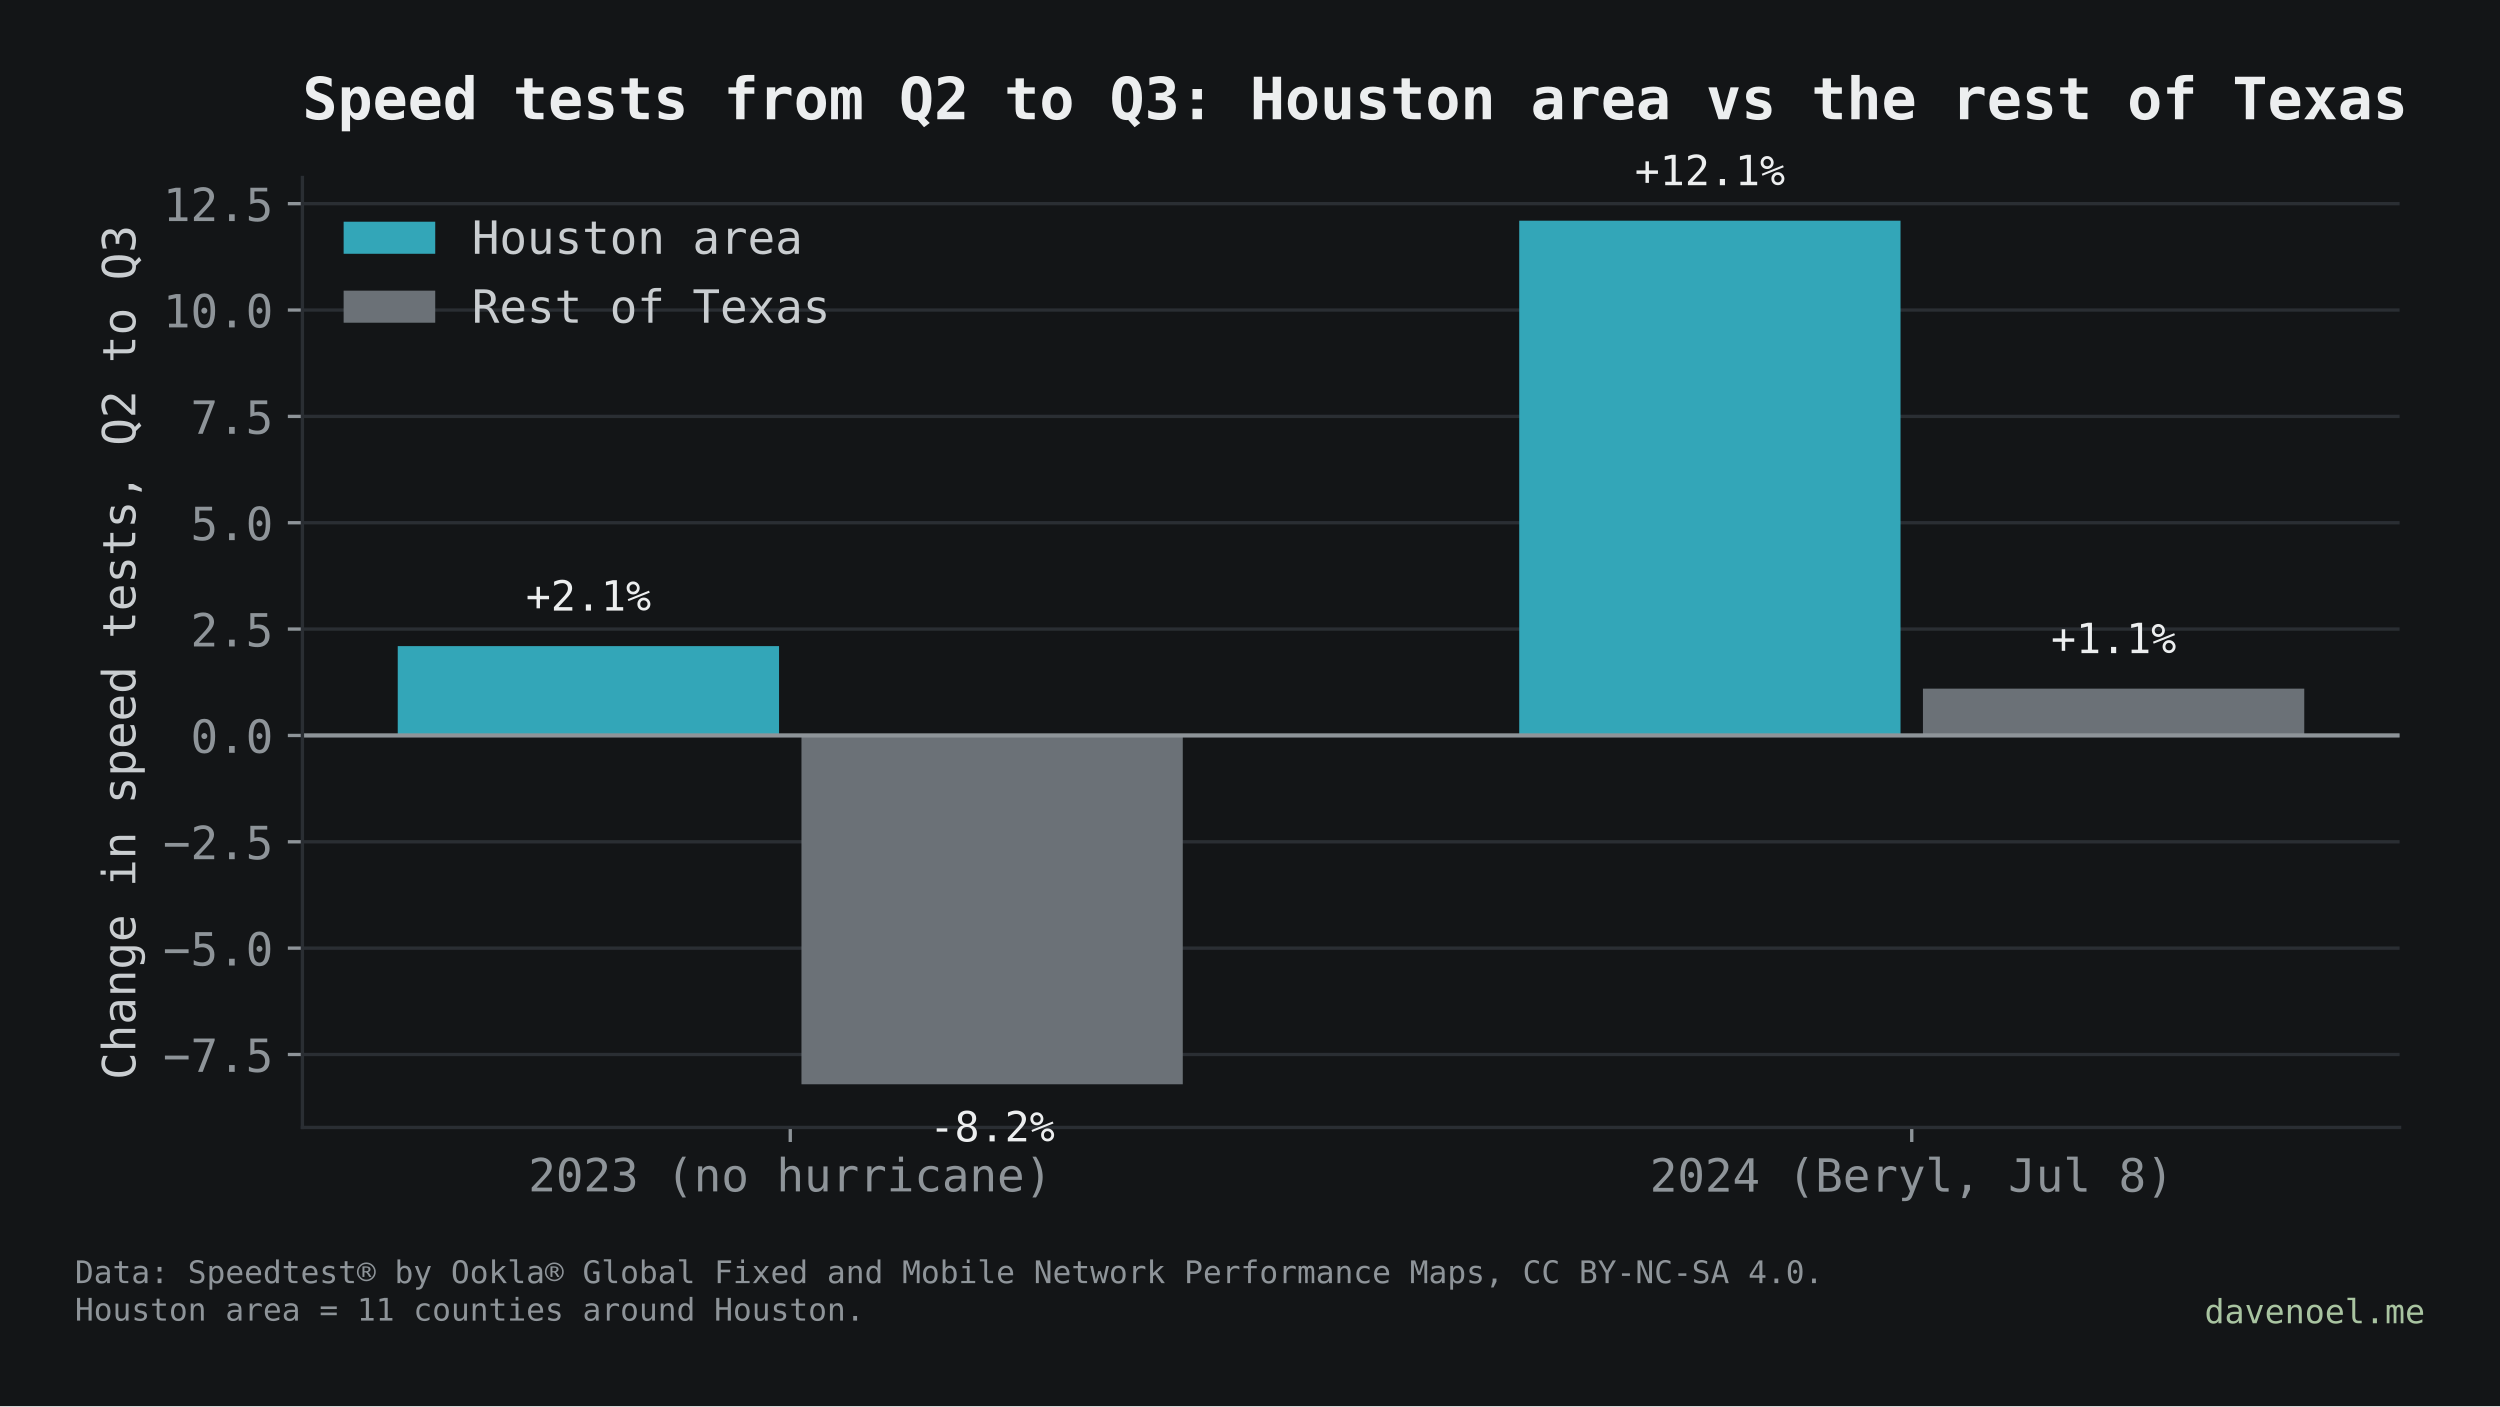
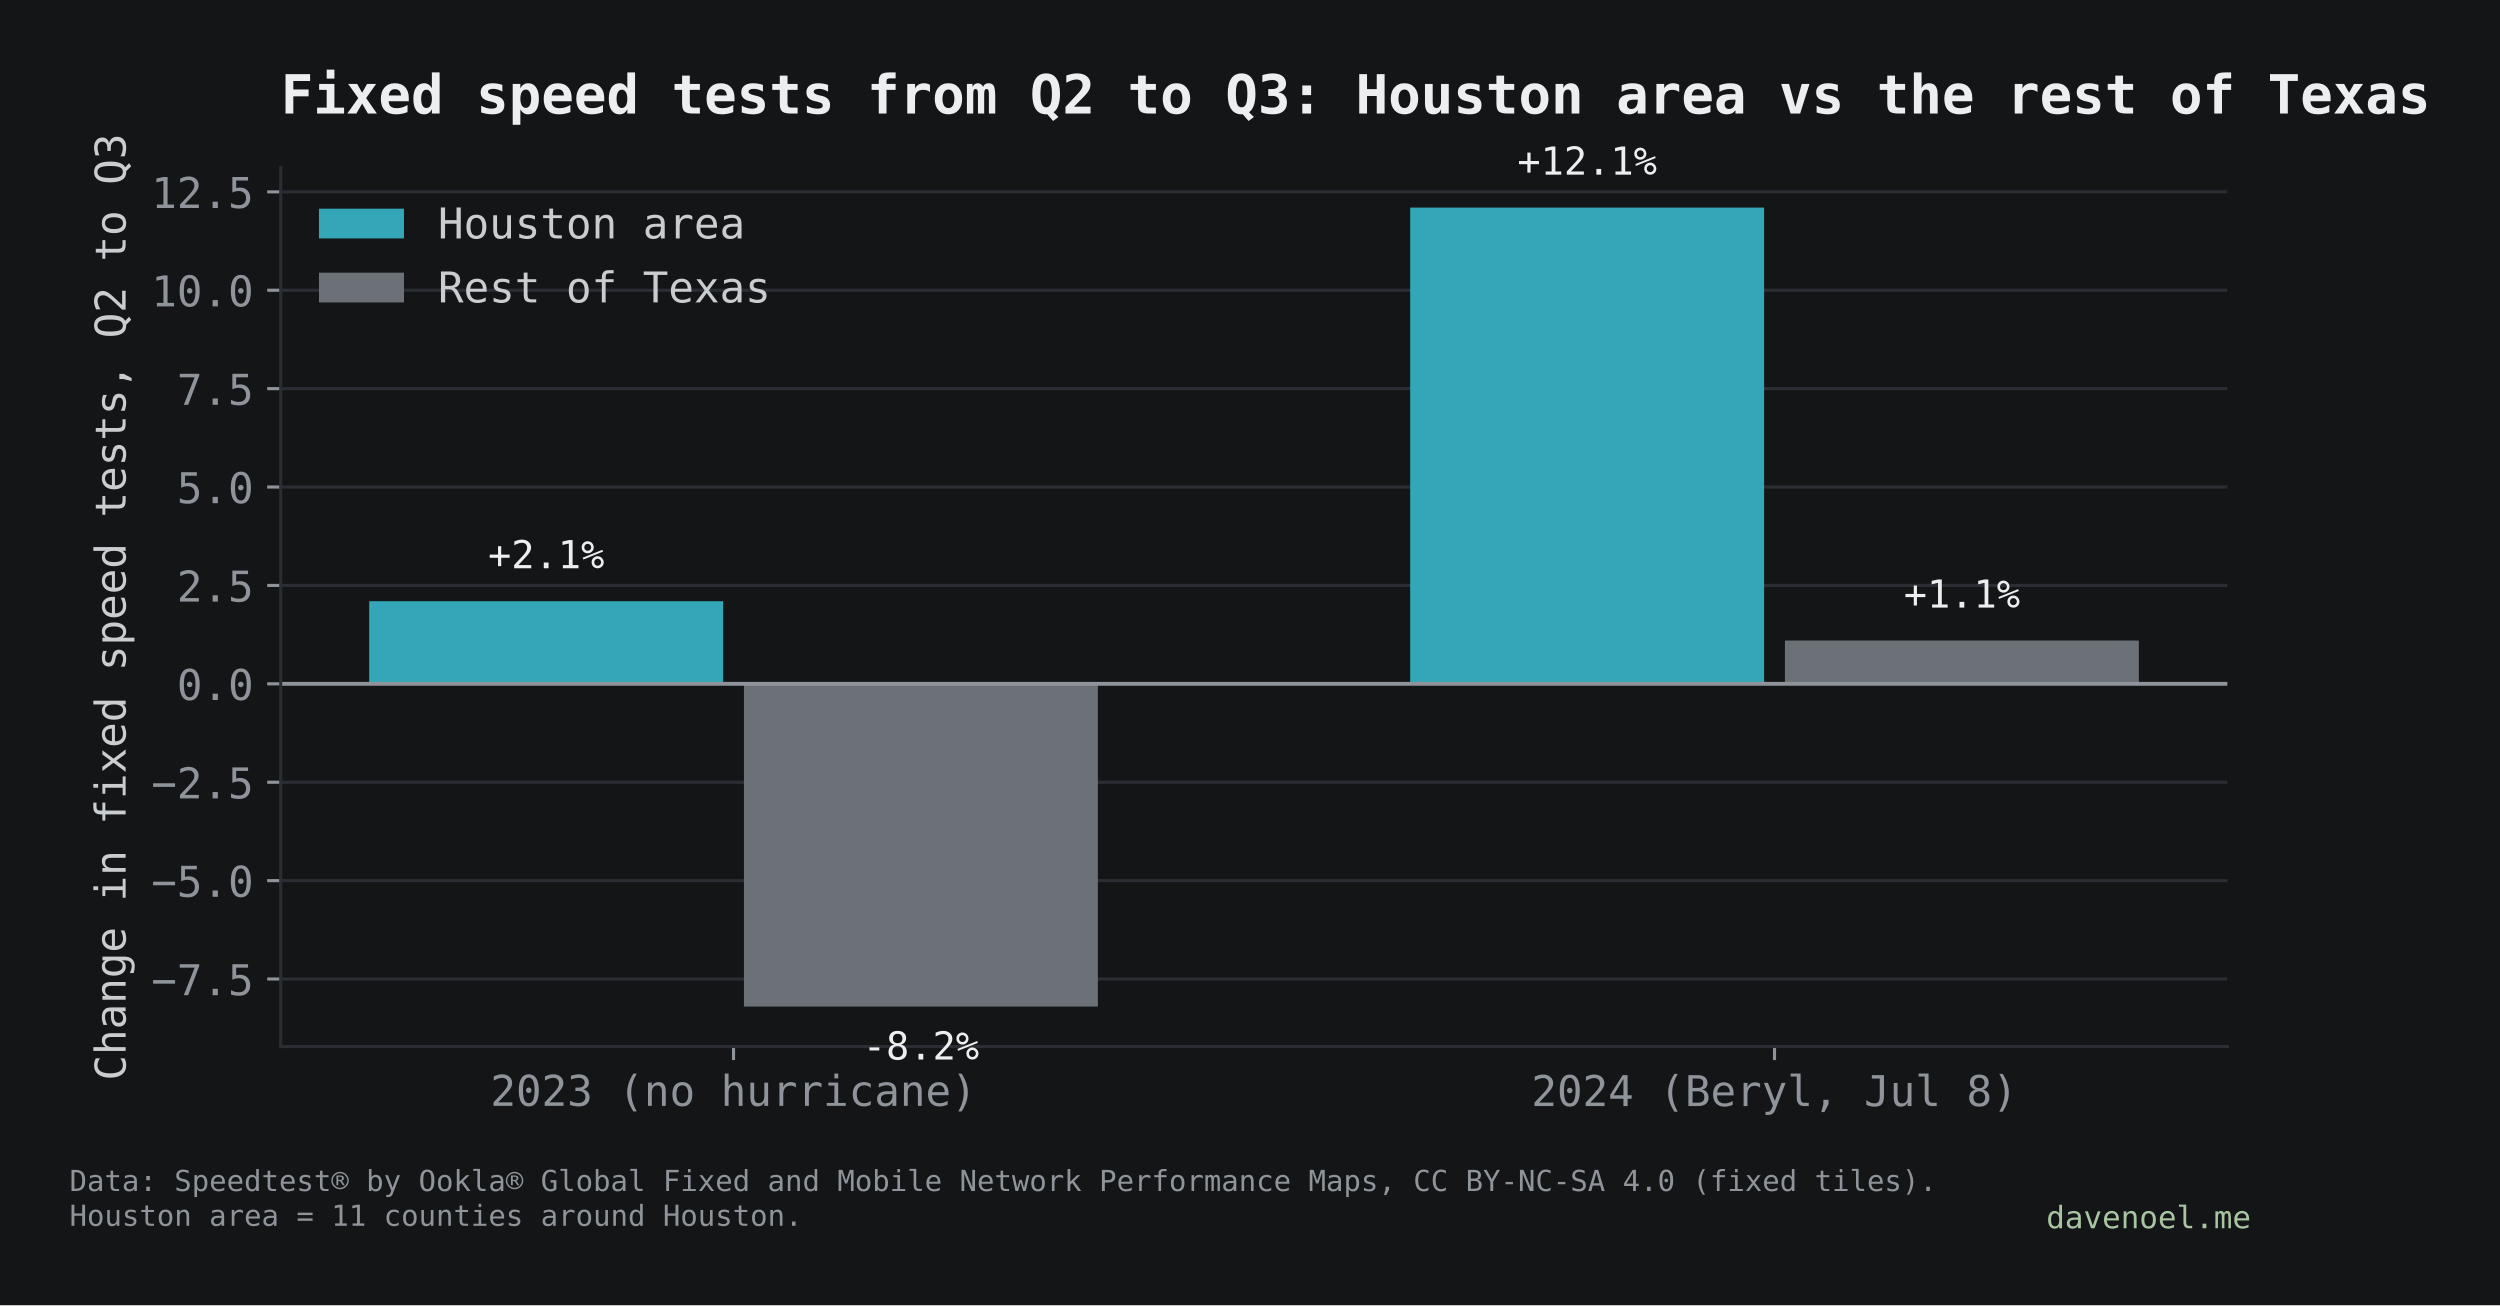
- <svg xmlns="http://www.w3.org/2000/svg" xmlns:xlink="http://www.w3.org/1999/xlink" width="600.48pt" height="337.753pt" viewBox="0 0 600.48 337.753" version="1.1">
+ <svg xmlns="http://www.w3.org/2000/svg" xmlns:xlink="http://www.w3.org/1999/xlink" width="646.914pt" height="337.751pt" viewBox="0 0 646.914 337.751" version="1.1">
  <defs>
    <style type="text/css">*{stroke-linejoin: round; stroke-linecap: butt}</style>
  </defs>
  <g id="figure_1">
    <g id="patch_1">
-       <path d="M 0 337.753  L 600.48 337.753  L 600.48 0  L 0 0  z " style="fill: #131517" />
+       <path d="M 0 337.751  L 646.914 337.751  L 646.914 0  L 0 0  z " style="fill: #131517" />
    </g>
    <g id="axes_1">
      <g id="patch_2">
-         <path d="M 72.638 270.805  L 576.36 270.805  L 576.36 42.638  L 72.638 42.638  z " style="fill: #131517" />
+         <path d="M 72.638 270.803  L 576.36 270.803  L 576.36 43.382  L 72.638 43.382  z " style="fill: #131517" />
      </g>
      <g id="matplotlib.axis_1">
        <g id="xtick_1">
          <g id="line2d_1">
            <defs>
-               <path id="mc4ab31ec17" d="M 0 0  L 0 3.5  " style="stroke: #8e9499; stroke-width: 0.8" />
+               <path id="m45751fad3e" d="M 0 0  L 0 3.5  " style="stroke: #8e9499; stroke-width: 0.8" />
            </defs>
            <g>
-               <use xlink:href="#mc4ab31ec17" x="189.814" y="270.805" style="fill: #8e9499; stroke: #8e9499; stroke-width: 0.8" />
+               <use xlink:href="#m45751fad3e" x="189.814" y="270.803" style="fill: #8e9499; stroke: #8e9499; stroke-width: 0.8" />
            </g>
          </g>
          <g id="text_1">
-             <text style="font-size: 11px; font-family: 'DejaVu Sans Mono'; text-anchor: middle; fill: #8e9499" x="189.814" y="286.164" transform="rotate(-0 189.8136 286.1638)">2023 (no hurricane)</text>
+             <text style="font-size: 11px; font-family: 'DejaVu Sans Mono'; text-anchor: middle; fill: #8e9499" x="189.814" y="286.161" transform="rotate(-0 189.8136 286.1613)">2023 (no hurricane)</text>
          </g>
        </g>
        <g id="xtick_2">
          <g id="line2d_2">
            <g>
-               <use xlink:href="#mc4ab31ec17" x="459.184" y="270.805" style="fill: #8e9499; stroke: #8e9499; stroke-width: 0.8" />
+               <use xlink:href="#m45751fad3e" x="459.184" y="270.803" style="fill: #8e9499; stroke: #8e9499; stroke-width: 0.8" />
            </g>
          </g>
          <g id="text_2">
-             <text style="font-size: 11px; font-family: 'DejaVu Sans Mono'; text-anchor: middle; fill: #8e9499" x="459.184" y="286.222" transform="rotate(-0 459.1839 286.2222)">2024 (Beryl, Jul 8)</text>
+             <text style="font-size: 11px; font-family: 'DejaVu Sans Mono'; text-anchor: middle; fill: #8e9499" x="459.184" y="286.22" transform="rotate(-0 459.1839 286.2197)">2024 (Beryl, Jul 8)</text>
          </g>
        </g>
      </g>
      <g id="matplotlib.axis_2">
        <g id="ytick_1">
          <g id="line2d_3">
-             <path d="M 72.638 253.282  L 576.36 253.282  " clip-path="url(#pdeaae97de4)" style="fill: none; stroke: #2a2e33; stroke-width: 0.8; stroke-linecap: square" />
+             <path d="M 72.638 253.336  L 576.36 253.336  " clip-path="url(#pc4b480c5aa)" style="fill: none; stroke: #2a2e33; stroke-width: 0.8; stroke-linecap: square" />
          </g>
          <g id="line2d_4">
            <defs>
-               <path id="mc4fb3b4cc7" d="M 0 0  L -3.5 0  " style="stroke: #8e9499; stroke-width: 0.8" />
+               <path id="m657aa3c9c5" d="M 0 0  L -3.5 0  " style="stroke: #8e9499; stroke-width: 0.8" />
            </defs>
            <g>
-               <use xlink:href="#mc4fb3b4cc7" x="72.638" y="253.282" style="fill: #8e9499; stroke: #8e9499; stroke-width: 0.8" />
+               <use xlink:href="#m657aa3c9c5" x="72.638" y="253.336" style="fill: #8e9499; stroke: #8e9499; stroke-width: 0.8" />
            </g>
          </g>
          <g id="text_3">
-             <text style="font-size: 11px; font-family: 'DejaVu Sans Mono'; text-anchor: end; fill: #8e9499" x="65.638" y="257.46" transform="rotate(-0 65.63758 257.4603)">−7.5</text>
+             <text style="font-size: 11px; font-family: 'DejaVu Sans Mono'; text-anchor: end; fill: #8e9499" x="65.638" y="257.515" transform="rotate(-0 65.63758 257.5152)">−7.5</text>
          </g>
        </g>
        <g id="ytick_2">
          <g id="line2d_5">
-             <path d="M 72.638 227.737  L 576.36 227.737  " clip-path="url(#pdeaae97de4)" style="fill: none; stroke: #2a2e33; stroke-width: 0.8; stroke-linecap: square" />
+             <path d="M 72.638 227.875  L 576.36 227.875  " clip-path="url(#pc4b480c5aa)" style="fill: none; stroke: #2a2e33; stroke-width: 0.8; stroke-linecap: square" />
          </g>
          <g id="line2d_6">
            <g>
-               <use xlink:href="#mc4fb3b4cc7" x="72.638" y="227.737" style="fill: #8e9499; stroke: #8e9499; stroke-width: 0.8" />
+               <use xlink:href="#m657aa3c9c5" x="72.638" y="227.875" style="fill: #8e9499; stroke: #8e9499; stroke-width: 0.8" />
            </g>
          </g>
          <g id="text_4">
-             <text style="font-size: 11px; font-family: 'DejaVu Sans Mono'; text-anchor: end; fill: #8e9499" x="65.638" y="231.915" transform="rotate(-0 65.63758 231.9154)">−5.0</text>
+             <text style="font-size: 11px; font-family: 'DejaVu Sans Mono'; text-anchor: end; fill: #8e9499" x="65.638" y="232.054" transform="rotate(-0 65.63758 232.0537)">−5.0</text>
          </g>
        </g>
        <g id="ytick_3">
          <g id="line2d_7">
-             <path d="M 72.638 202.192  L 576.36 202.192  " clip-path="url(#pdeaae97de4)" style="fill: none; stroke: #2a2e33; stroke-width: 0.8; stroke-linecap: square" />
+             <path d="M 72.638 202.414  L 576.36 202.414  " clip-path="url(#pc4b480c5aa)" style="fill: none; stroke: #2a2e33; stroke-width: 0.8; stroke-linecap: square" />
          </g>
          <g id="line2d_8">
            <g>
-               <use xlink:href="#mc4fb3b4cc7" x="72.638" y="202.192" style="fill: #8e9499; stroke: #8e9499; stroke-width: 0.8" />
+               <use xlink:href="#m657aa3c9c5" x="72.638" y="202.414" style="fill: #8e9499; stroke: #8e9499; stroke-width: 0.8" />
            </g>
          </g>
          <g id="text_5">
-             <text style="font-size: 11px; font-family: 'DejaVu Sans Mono'; text-anchor: end; fill: #8e9499" x="65.638" y="206.37" transform="rotate(-0 65.63758 206.3704)">−2.5</text>
+             <text style="font-size: 11px; font-family: 'DejaVu Sans Mono'; text-anchor: end; fill: #8e9499" x="65.638" y="206.592" transform="rotate(-0 65.63758 206.5923)">−2.5</text>
          </g>
        </g>
        <g id="ytick_4">
          <g id="line2d_9">
-             <path d="M 72.638 176.647  L 576.36 176.647  " clip-path="url(#pdeaae97de4)" style="fill: none; stroke: #2a2e33; stroke-width: 0.8; stroke-linecap: square" />
+             <path d="M 72.638 176.952  L 576.36 176.952  " clip-path="url(#pc4b480c5aa)" style="fill: none; stroke: #2a2e33; stroke-width: 0.8; stroke-linecap: square" />
          </g>
          <g id="line2d_10">
            <g>
-               <use xlink:href="#mc4fb3b4cc7" x="72.638" y="176.647" style="fill: #8e9499; stroke: #8e9499; stroke-width: 0.8" />
+               <use xlink:href="#m657aa3c9c5" x="72.638" y="176.952" style="fill: #8e9499; stroke: #8e9499; stroke-width: 0.8" />
            </g>
          </g>
          <g id="text_6">
-             <text style="font-size: 11px; font-family: 'DejaVu Sans Mono'; text-anchor: end; fill: #8e9499" x="65.638" y="180.825" transform="rotate(-0 65.63758 180.8254)">0.0</text>
+             <text style="font-size: 11px; font-family: 'DejaVu Sans Mono'; text-anchor: end; fill: #8e9499" x="65.638" y="181.131" transform="rotate(-0 65.63758 181.1309)">0.0</text>
          </g>
        </g>
        <g id="ytick_5">
          <g id="line2d_11">
-             <path d="M 72.638 151.102  L 576.36 151.102  " clip-path="url(#pdeaae97de4)" style="fill: none; stroke: #2a2e33; stroke-width: 0.8; stroke-linecap: square" />
+             <path d="M 72.638 151.491  L 576.36 151.491  " clip-path="url(#pc4b480c5aa)" style="fill: none; stroke: #2a2e33; stroke-width: 0.8; stroke-linecap: square" />
          </g>
          <g id="line2d_12">
            <g>
-               <use xlink:href="#mc4fb3b4cc7" x="72.638" y="151.102" style="fill: #8e9499; stroke: #8e9499; stroke-width: 0.8" />
+               <use xlink:href="#m657aa3c9c5" x="72.638" y="151.491" style="fill: #8e9499; stroke: #8e9499; stroke-width: 0.8" />
            </g>
          </g>
          <g id="text_7">
-             <text style="font-size: 11px; font-family: 'DejaVu Sans Mono'; text-anchor: end; fill: #8e9499" x="65.638" y="155.28" transform="rotate(-0 65.63758 155.2805)">2.5</text>
+             <text style="font-size: 11px; font-family: 'DejaVu Sans Mono'; text-anchor: end; fill: #8e9499" x="65.638" y="155.669" transform="rotate(-0 65.63758 155.6695)">2.5</text>
          </g>
        </g>
        <g id="ytick_6">
          <g id="line2d_13">
-             <path d="M 72.638 125.557  L 576.36 125.557  " clip-path="url(#pdeaae97de4)" style="fill: none; stroke: #2a2e33; stroke-width: 0.8; stroke-linecap: square" />
+             <path d="M 72.638 126.029  L 576.36 126.029  " clip-path="url(#pc4b480c5aa)" style="fill: none; stroke: #2a2e33; stroke-width: 0.8; stroke-linecap: square" />
          </g>
          <g id="line2d_14">
            <g>
-               <use xlink:href="#mc4fb3b4cc7" x="72.638" y="125.557" style="fill: #8e9499; stroke: #8e9499; stroke-width: 0.8" />
+               <use xlink:href="#m657aa3c9c5" x="72.638" y="126.029" style="fill: #8e9499; stroke: #8e9499; stroke-width: 0.8" />
            </g>
          </g>
          <g id="text_8">
-             <text style="font-size: 11px; font-family: 'DejaVu Sans Mono'; text-anchor: end; fill: #8e9499" x="65.638" y="129.735" transform="rotate(-0 65.63758 129.7355)">5.0</text>
+             <text style="font-size: 11px; font-family: 'DejaVu Sans Mono'; text-anchor: end; fill: #8e9499" x="65.638" y="130.208" transform="rotate(-0 65.63758 130.208)">5.0</text>
          </g>
        </g>
        <g id="ytick_7">
          <g id="line2d_15">
-             <path d="M 72.638 100.012  L 576.36 100.012  " clip-path="url(#pdeaae97de4)" style="fill: none; stroke: #2a2e33; stroke-width: 0.8; stroke-linecap: square" />
+             <path d="M 72.638 100.568  L 576.36 100.568  " clip-path="url(#pc4b480c5aa)" style="fill: none; stroke: #2a2e33; stroke-width: 0.8; stroke-linecap: square" />
          </g>
          <g id="line2d_16">
            <g>
-               <use xlink:href="#mc4fb3b4cc7" x="72.638" y="100.012" style="fill: #8e9499; stroke: #8e9499; stroke-width: 0.8" />
+               <use xlink:href="#m657aa3c9c5" x="72.638" y="100.568" style="fill: #8e9499; stroke: #8e9499; stroke-width: 0.8" />
            </g>
          </g>
          <g id="text_9">
-             <text style="font-size: 11px; font-family: 'DejaVu Sans Mono'; text-anchor: end; fill: #8e9499" x="65.638" y="104.191" transform="rotate(-0 65.63758 104.1905)">7.5</text>
+             <text style="font-size: 11px; font-family: 'DejaVu Sans Mono'; text-anchor: end; fill: #8e9499" x="65.638" y="104.747" transform="rotate(-0 65.63758 104.7466)">7.5</text>
          </g>
        </g>
        <g id="ytick_8">
          <g id="line2d_17">
-             <path d="M 72.638 74.467  L 576.36 74.467  " clip-path="url(#pdeaae97de4)" style="fill: none; stroke: #2a2e33; stroke-width: 0.8; stroke-linecap: square" />
+             <path d="M 72.638 75.106  L 576.36 75.106  " clip-path="url(#pc4b480c5aa)" style="fill: none; stroke: #2a2e33; stroke-width: 0.8; stroke-linecap: square" />
          </g>
          <g id="line2d_18">
            <g>
-               <use xlink:href="#mc4fb3b4cc7" x="72.638" y="74.467" style="fill: #8e9499; stroke: #8e9499; stroke-width: 0.8" />
+               <use xlink:href="#m657aa3c9c5" x="72.638" y="75.106" style="fill: #8e9499; stroke: #8e9499; stroke-width: 0.8" />
            </g>
          </g>
          <g id="text_10">
-             <text style="font-size: 11px; font-family: 'DejaVu Sans Mono'; text-anchor: end; fill: #8e9499" x="65.638" y="78.646" transform="rotate(-0 65.63758 78.64555)">10.0</text>
+             <text style="font-size: 11px; font-family: 'DejaVu Sans Mono'; text-anchor: end; fill: #8e9499" x="65.638" y="79.285" transform="rotate(-0 65.63758 79.28521)">10.0</text>
          </g>
        </g>
        <g id="ytick_9">
          <g id="line2d_19">
-             <path d="M 72.638 48.922  L 576.36 48.922  " clip-path="url(#pdeaae97de4)" style="fill: none; stroke: #2a2e33; stroke-width: 0.8; stroke-linecap: square" />
+             <path d="M 72.638 49.645  L 576.36 49.645  " clip-path="url(#pc4b480c5aa)" style="fill: none; stroke: #2a2e33; stroke-width: 0.8; stroke-linecap: square" />
          </g>
          <g id="line2d_20">
            <g>
-               <use xlink:href="#mc4fb3b4cc7" x="72.638" y="48.922" style="fill: #8e9499; stroke: #8e9499; stroke-width: 0.8" />
+               <use xlink:href="#m657aa3c9c5" x="72.638" y="49.645" style="fill: #8e9499; stroke: #8e9499; stroke-width: 0.8" />
            </g>
          </g>
          <g id="text_11">
-             <text style="font-size: 11px; font-family: 'DejaVu Sans Mono'; text-anchor: end; fill: #8e9499" x="65.638" y="53.101" transform="rotate(-0 65.63758 53.10059)">12.5</text>
+             <text style="font-size: 11px; font-family: 'DejaVu Sans Mono'; text-anchor: end; fill: #8e9499" x="65.638" y="53.824" transform="rotate(-0 65.63758 53.82378)">12.5</text>
          </g>
        </g>
        <g id="text_12">
-           <text style="font-size: 11px; font-family: 'DejaVu Sans Mono'; text-anchor: middle; fill: #c9cdd0" x="32.506" y="156.722" transform="rotate(-90 32.50563 156.7216)">Change in speed tests, Q2 to Q3</text>
+           <text style="font-size: 11px; font-family: 'DejaVu Sans Mono'; text-anchor: middle; fill: #c9cdd0" x="32.506" y="157.092" transform="rotate(-90 32.50563 157.0923)">Change in fixed speed tests, Q2 to Q3</text>
        </g>
      </g>
      <g id="patch_3">
-         <path d="M 95.534 176.647  L 187.12 176.647  L 187.12 155.189  L 95.534 155.189  z " clip-path="url(#pdeaae97de4)" style="fill: #33a6b8" />
+         <path d="M 95.534 176.952  L 187.12 176.952  L 187.12 155.565  L 95.534 155.565  z " clip-path="url(#pc4b480c5aa)" style="fill: #33a6b8" />
      </g>
      <g id="patch_4">
-         <path d="M 364.904 176.647  L 456.49 176.647  L 456.49 53.009  L 364.904 53.009  z " clip-path="url(#pdeaae97de4)" style="fill: #33a6b8" />
+         <path d="M 364.904 176.952  L 456.49 176.952  L 456.49 53.719  L 364.904 53.719  z " clip-path="url(#pc4b480c5aa)" style="fill: #33a6b8" />
      </g>
      <g id="patch_5">
-         <path d="M 192.507 176.647  L 284.093 176.647  L 284.093 260.434  L 192.507 260.434  z " clip-path="url(#pdeaae97de4)" style="fill: #6b7177" />
+         <path d="M 192.507 176.952  L 284.093 176.952  L 284.093 260.466  L 192.507 260.466  z " clip-path="url(#pc4b480c5aa)" style="fill: #6b7177" />
      </g>
      <g id="patch_6">
-         <path d="M 461.878 176.647  L 553.464 176.647  L 553.464 165.407  L 461.878 165.407  z " clip-path="url(#pdeaae97de4)" style="fill: #6b7177" />
+         <path d="M 461.878 176.952  L 553.464 176.952  L 553.464 165.749  L 461.878 165.749  z " clip-path="url(#pc4b480c5aa)" style="fill: #6b7177" />
      </g>
      <g id="line2d_21">
-         <path d="M 72.638 176.647  L 576.36 176.647  " clip-path="url(#pdeaae97de4)" style="fill: none; stroke: #8e9499; stroke-linecap: square" />
+         <path d="M 72.638 176.952  L 576.36 176.952  " clip-path="url(#pc4b480c5aa)" style="fill: none; stroke: #8e9499; stroke-linecap: square" />
      </g>
      <g id="patch_7">
-         <path d="M 72.638 270.805  L 72.638 42.638  " style="fill: none; stroke: #2a2e33; stroke-width: 0.8; stroke-linejoin: miter; stroke-linecap: square" />
+         <path d="M 72.638 270.803  L 72.638 43.382  " style="fill: none; stroke: #2a2e33; stroke-width: 0.8; stroke-linejoin: miter; stroke-linecap: square" />
      </g>
      <g id="patch_8">
-         <path d="M 72.638 270.805  L 576.36 270.805  " style="fill: none; stroke: #2a2e33; stroke-width: 0.8; stroke-linejoin: miter; stroke-linecap: square" />
+         <path d="M 72.638 270.803  L 576.36 270.803  " style="fill: none; stroke: #2a2e33; stroke-width: 0.8; stroke-linejoin: miter; stroke-linecap: square" />
      </g>
      <g id="text_13">
-         <text style="font-size: 10px; font-family: 'DejaVu Sans Mono'; text-anchor: middle; fill: #eceeef" x="141.327" y="146.656" transform="rotate(-0 141.327 146.6558)">+2.1%</text>
+         <text style="font-size: 10px; font-family: 'DejaVu Sans Mono'; text-anchor: middle; fill: #eceeef" x="141.327" y="147.052" transform="rotate(-0 141.327 147.0515)">+2.1%</text>
      </g>
      <g id="text_14">
-         <text style="font-size: 10px; font-family: 'DejaVu Sans Mono'; text-anchor: middle; fill: #eceeef" x="410.697" y="44.476" transform="rotate(-0 410.6973 44.47593)">+12.1%</text>
+         <text style="font-size: 10px; font-family: 'DejaVu Sans Mono'; text-anchor: middle; fill: #eceeef" x="410.697" y="45.206" transform="rotate(-0 410.6973 45.20582)">+12.1%</text>
      </g>
      <g id="text_15">
-         <text style="font-size: 10px; font-family: 'DejaVu Sans Mono'; text-anchor: middle; fill: #eceeef" x="238.3" y="274.163" transform="rotate(-0 238.3003 274.1627)">-8.2%</text>
+         <text style="font-size: 10px; font-family: 'DejaVu Sans Mono'; text-anchor: middle; fill: #eceeef" x="238.3" y="274.174" transform="rotate(-0 238.3003 274.174)">-8.2%</text>
      </g>
      <g id="text_16">
-         <text style="font-size: 10px; font-family: 'DejaVu Sans Mono'; text-anchor: middle; fill: #eceeef" x="507.671" y="156.874" transform="rotate(-0 507.6706 156.8738)">+1.1%</text>
+         <text style="font-size: 10px; font-family: 'DejaVu Sans Mono'; text-anchor: middle; fill: #eceeef" x="507.671" y="157.236" transform="rotate(-0 507.6706 157.2361)">+1.1%</text>
      </g>
      <g id="text_17">
-         <text style="font-weight: 700; font-size: 14px; font-family: 'DejaVu Sans Mono'; text-anchor: start; fill: #eceeef" x="72.638" y="28.638" transform="rotate(-0 72.63758 28.63781)">Speed tests from Q2 to Q3: Houston area vs the rest of Texas</text>
+         <text style="font-weight: 700; font-size: 14px; font-family: 'DejaVu Sans Mono'; text-anchor: start; fill: #eceeef" x="72.638" y="29.382" transform="rotate(-0 72.63758 29.38156)">Fixed speed tests from Q2 to Q3: Houston area vs the rest of Texas</text>
      </g>
      <g id="legend_1">
        <g id="patch_9">
-           <path d="M 82.538 60.955  L 104.538 60.955  L 104.538 53.255  L 82.538 53.255  z " style="fill: #33a6b8" />
+           <path d="M 82.538 61.698  L 104.538 61.698  L 104.538 53.998  L 82.538 53.998  z " style="fill: #33a6b8" />
        </g>
        <g id="text_18">
-           <text style="font-size: 11px; font-family: 'DejaVu Sans Mono'; text-anchor: start; fill: #c9cdd0" x="113.338" y="60.955" transform="rotate(-0 113.3376 60.95453)">Houston area</text>
+           <text style="font-size: 11px; font-family: 'DejaVu Sans Mono'; text-anchor: start; fill: #c9cdd0" x="113.338" y="61.698" transform="rotate(-0 113.3376 61.69828)">Houston area</text>
        </g>
        <g id="patch_10">
-           <path d="M 82.538 77.514  L 104.538 77.514  L 104.538 69.814  L 82.538 69.814  z " style="fill: #6b7177" />
+           <path d="M 82.538 78.258  L 104.538 78.258  L 104.538 70.558  L 82.538 70.558  z " style="fill: #6b7177" />
        </g>
        <g id="text_19">
-           <text style="font-size: 11px; font-family: 'DejaVu Sans Mono'; text-anchor: start; fill: #c9cdd0" x="113.338" y="77.514" transform="rotate(-0 113.3376 77.51383)">Rest of Texas</text>
+           <text style="font-size: 11px; font-family: 'DejaVu Sans Mono'; text-anchor: start; fill: #c9cdd0" x="113.338" y="78.258" transform="rotate(-0 113.3376 78.25758)">Rest of Texas</text>
        </g>
      </g>
    </g>
    <g id="text_20">
-       <text style="font-size: 7.5px; font-family: 'DejaVu Sans Mono'; fill: #8e9499" transform="translate(18 308.1986)">Data: Speedtest® by Ookla® Global Fixed and Mobile Network Performance Maps, CC BY-NC-SA 4.0.</text>
-       <text style="font-size: 7.5px; font-family: 'DejaVu Sans Mono'; fill: #8e9499" transform="translate(18 317.2006)">Houston area = 11 counties around Houston.</text>
+       <text style="font-size: 7.5px; font-family: 'DejaVu Sans Mono'; fill: #8e9499" transform="translate(18 308.1961)">Data: Speedtest® by Ookla® Global Fixed and Mobile Network Performance Maps, CC BY-NC-SA 4.0 (fixed tiles).</text>
+       <text style="font-size: 7.5px; font-family: 'DejaVu Sans Mono'; fill: #8e9499" transform="translate(18 317.1981)">Houston area = 11 counties around Houston.</text>
    </g>
    <g id="text_21">
-       <text style="font-size: 8px; font-family: 'DejaVu Sans Mono'; text-anchor: end; fill: #a9c4a1" x="582.48" y="317.831" transform="rotate(-0 582.48 317.8312)">davenoel.me</text>
+       <text style="font-size: 8px; font-family: 'DejaVu Sans Mono'; text-anchor: end; fill: #a9c4a1" x="582.48" y="317.829" transform="rotate(-0 582.48 317.8287)">davenoel.me</text>
    </g>
  </g>
  <defs>
-     <clipPath id="pdeaae97de4">
-       <rect x="72.638" y="42.638" width="503.722" height="228.168" />
+     <clipPath id="pc4b480c5aa">
+       <rect x="72.638" y="43.382" width="503.722" height="227.421" />
    </clipPath>
  </defs>
</svg>
